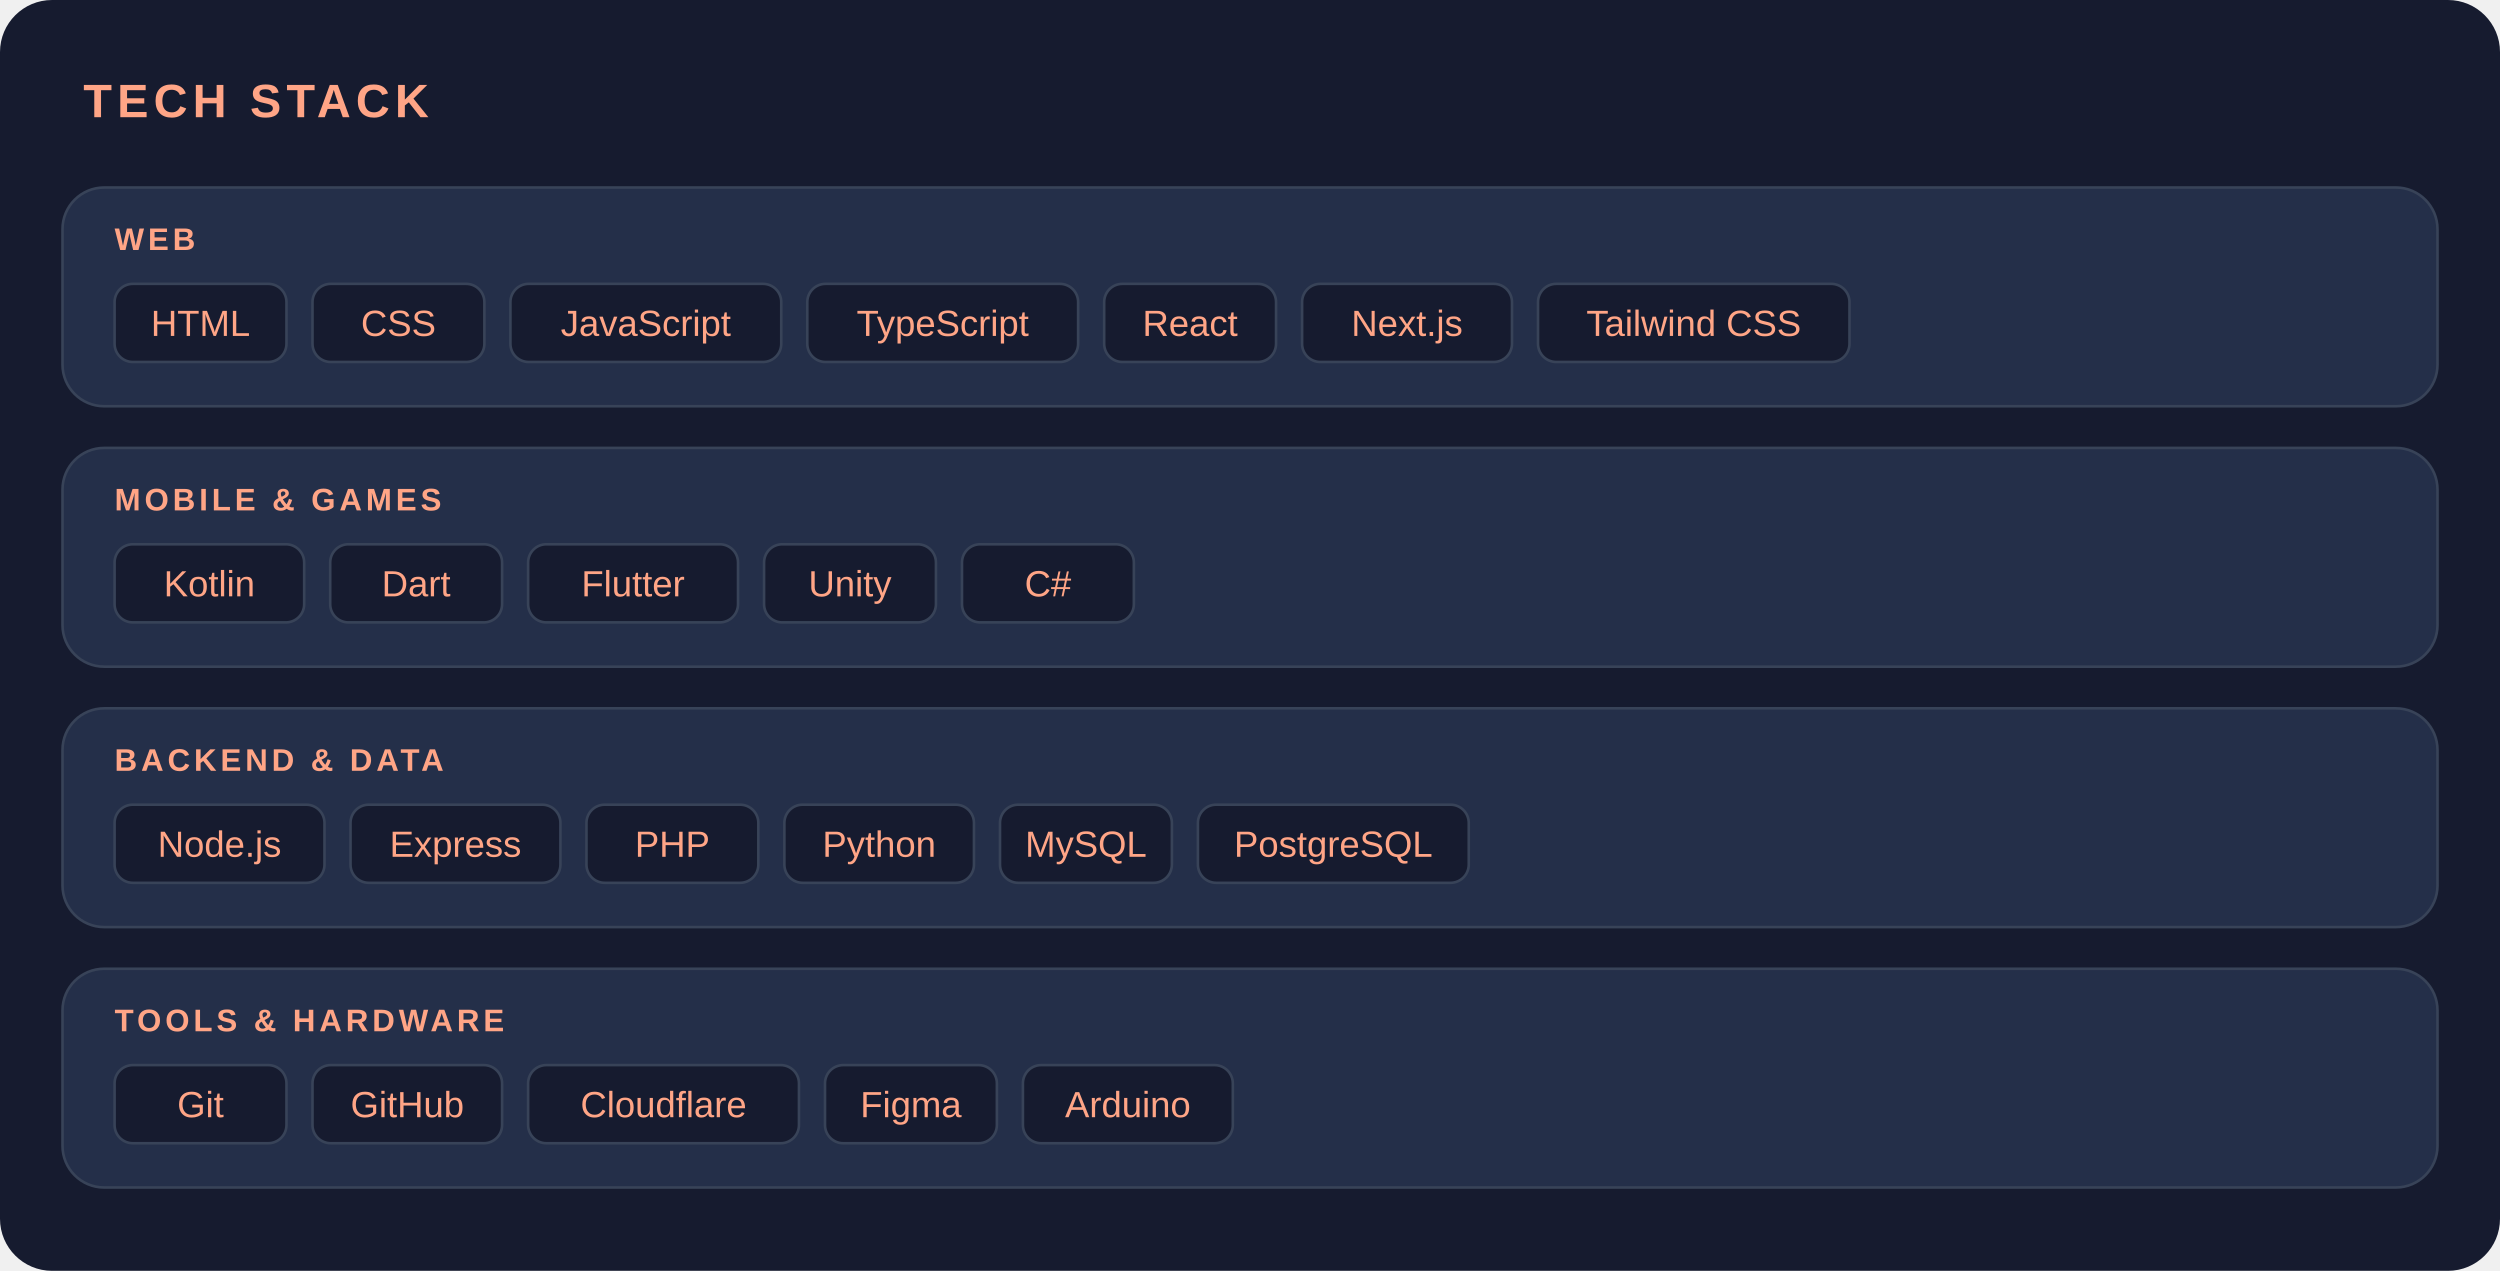
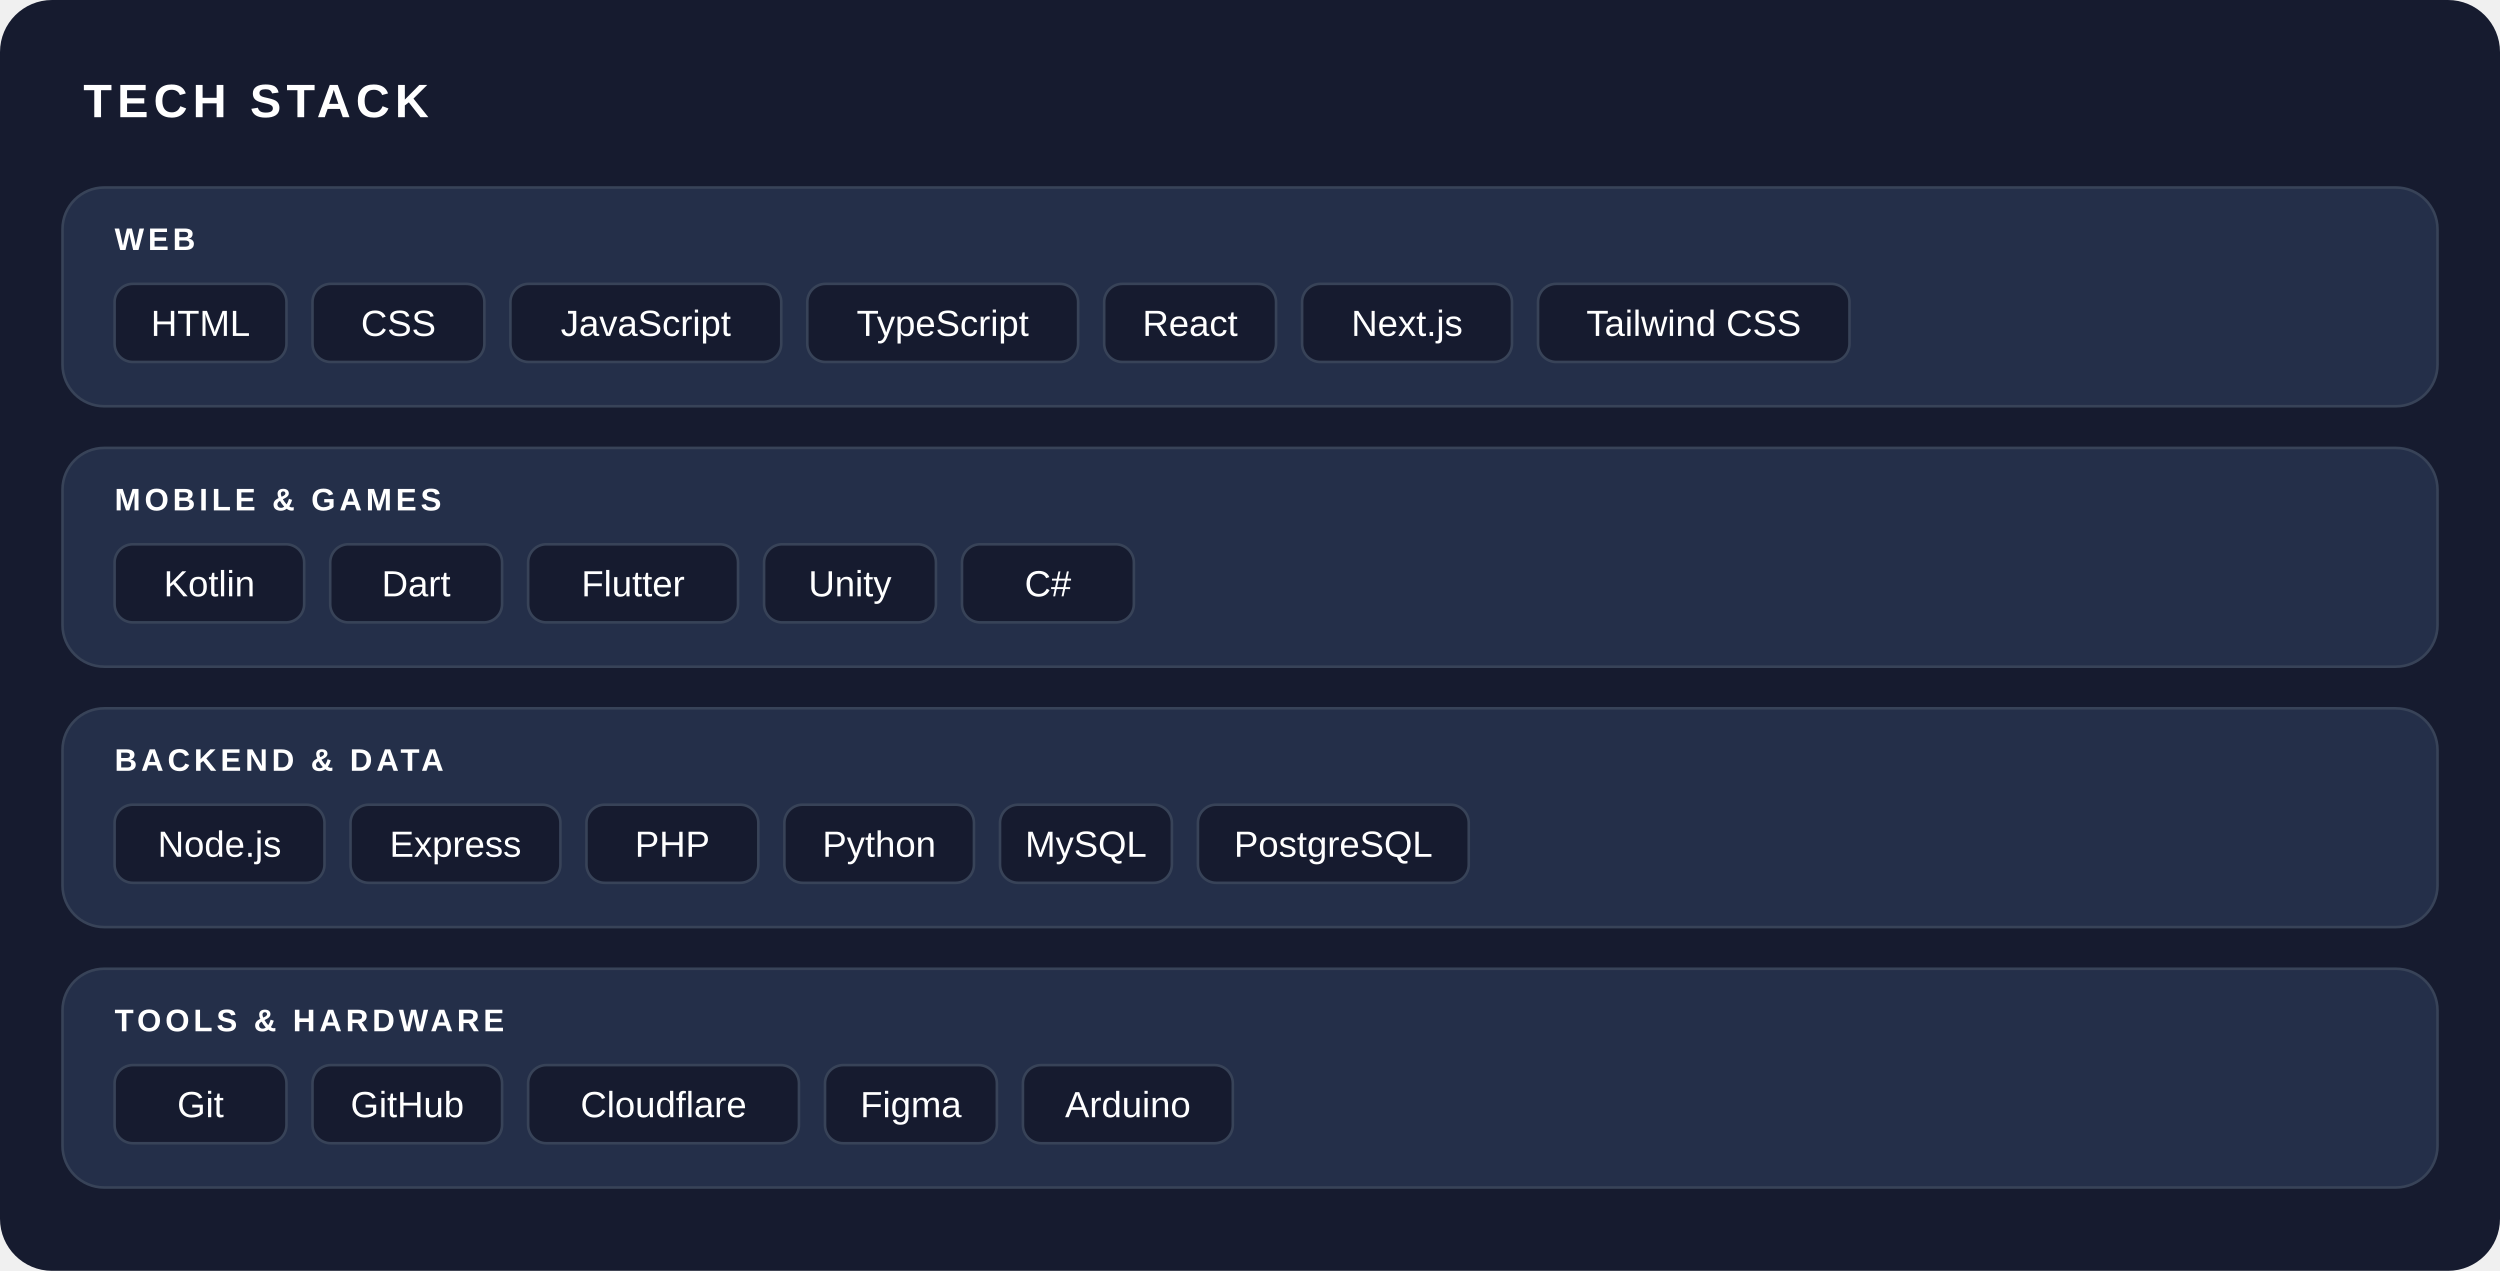
<svg xmlns="http://www.w3.org/2000/svg" width="960" height="488" viewBox="0 0 960 488" role="img" aria-labelledby="title">
  <rect width="960" height="488" rx="20" fill="#161B2F" />
  <g font-family="Arial, Helvetica, sans-serif">
-     <text x="32" y="45" fill="#FFA586" font-size="18" font-weight="700" letter-spacing="2">TECH STACK</text>
+     <text x="32" y="45" fill="#FFFFFF" font-size="18" font-weight="700" letter-spacing="2">TECH STACK</text>
    <rect x="24" y="72" width="912" height="84" rx="16" fill="#242F49" stroke="#384358" />
-     <text x="44" y="96" fill="#FFA586" font-size="12" font-weight="700" letter-spacing="1.5">WEB</text>
+     <text x="44" y="96" fill="#FFFFFF" font-size="12" font-weight="700" letter-spacing="1.5">WEB</text>
    <rect x="44" y="109" width="66" height="30" rx="7" fill="#161B2F" stroke="#384358" />
-     <text x="77" y="129" fill="#FFA586" font-size="14" text-anchor="middle">HTML</text>
+     <text x="77" y="129" fill="#FFFFFF" font-size="14" text-anchor="middle">HTML</text>
    <rect x="120" y="109" width="66" height="30" rx="7" fill="#161B2F" stroke="#384358" />
-     <text x="153" y="129" fill="#FFA586" font-size="14" text-anchor="middle">CSS</text>
+     <text x="153" y="129" fill="#FFFFFF" font-size="14" text-anchor="middle">CSS</text>
    <rect x="196" y="109" width="104" height="30" rx="7" fill="#161B2F" stroke="#384358" />
-     <text x="248" y="129" fill="#FFA586" font-size="14" text-anchor="middle">JavaScript</text>
+     <text x="248" y="129" fill="#FFFFFF" font-size="14" text-anchor="middle">JavaScript</text>
    <rect x="310" y="109" width="104" height="30" rx="7" fill="#161B2F" stroke="#384358" />
-     <text x="362" y="129" fill="#FFA586" font-size="14" text-anchor="middle">TypeScript</text>
+     <text x="362" y="129" fill="#FFFFFF" font-size="14" text-anchor="middle">TypeScript</text>
    <rect x="424" y="109" width="66" height="30" rx="7" fill="#161B2F" stroke="#384358" />
-     <text x="457" y="129" fill="#FFA586" font-size="14" text-anchor="middle">React</text>
+     <text x="457" y="129" fill="#FFFFFF" font-size="14" text-anchor="middle">React</text>
    <rect x="500" y="109" width="80.6" height="30" rx="7" fill="#161B2F" stroke="#384358" />
-     <text x="540.3" y="129" fill="#FFA586" font-size="14" text-anchor="middle">Next.js</text>
+     <text x="540.3" y="129" fill="#FFFFFF" font-size="14" text-anchor="middle">Next.js</text>
    <rect x="590.6" y="109" width="119.6" height="30" rx="7" fill="#161B2F" stroke="#384358" />
-     <text x="650.4" y="129" fill="#FFA586" font-size="14" text-anchor="middle">Tailwind CSS</text>
+     <text x="650.4" y="129" fill="#FFFFFF" font-size="14" text-anchor="middle">Tailwind CSS</text>
    <rect x="24" y="172" width="912" height="84" rx="16" fill="#242F49" stroke="#384358" />
-     <text x="44" y="196" fill="#FFA586" font-size="12" font-weight="700" letter-spacing="1.5">MOBILE &amp; GAMES</text>
+     <text x="44" y="196" fill="#FFFFFF" font-size="12" font-weight="700" letter-spacing="1.5">MOBILE &amp; GAMES</text>
    <rect x="44" y="209" width="72.8" height="30" rx="7" fill="#161B2F" stroke="#384358" />
-     <text x="80.4" y="229" fill="#FFA586" font-size="14" text-anchor="middle">Kotlin</text>
+     <text x="80.4" y="229" fill="#FFFFFF" font-size="14" text-anchor="middle">Kotlin</text>
    <rect x="126.8" y="209" width="66" height="30" rx="7" fill="#161B2F" stroke="#384358" />
-     <text x="159.8" y="229" fill="#FFA586" font-size="14" text-anchor="middle">Dart</text>
+     <text x="159.8" y="229" fill="#FFFFFF" font-size="14" text-anchor="middle">Dart</text>
    <rect x="202.8" y="209" width="80.6" height="30" rx="7" fill="#161B2F" stroke="#384358" />
-     <text x="243.1" y="229" fill="#FFA586" font-size="14" text-anchor="middle">Flutter</text>
+     <text x="243.1" y="229" fill="#FFFFFF" font-size="14" text-anchor="middle">Flutter</text>
    <rect x="293.4" y="209" width="66" height="30" rx="7" fill="#161B2F" stroke="#384358" />
-     <text x="326.4" y="229" fill="#FFA586" font-size="14" text-anchor="middle">Unity</text>
+     <text x="326.4" y="229" fill="#FFFFFF" font-size="14" text-anchor="middle">Unity</text>
    <rect x="369.4" y="209" width="66" height="30" rx="7" fill="#161B2F" stroke="#384358" />
-     <text x="402.4" y="229" fill="#FFA586" font-size="14" text-anchor="middle">C#</text>
+     <text x="402.4" y="229" fill="#FFFFFF" font-size="14" text-anchor="middle">C#</text>
    <rect x="24" y="272" width="912" height="84" rx="16" fill="#242F49" stroke="#384358" />
-     <text x="44" y="296" fill="#FFA586" font-size="12" font-weight="700" letter-spacing="1.5">BACKEND &amp; DATA</text>
+     <text x="44" y="296" fill="#FFFFFF" font-size="12" font-weight="700" letter-spacing="1.5">BACKEND &amp; DATA</text>
    <rect x="44" y="309" width="80.6" height="30" rx="7" fill="#161B2F" stroke="#384358" />
-     <text x="84.3" y="329" fill="#FFA586" font-size="14" text-anchor="middle">Node.js</text>
+     <text x="84.3" y="329" fill="#FFFFFF" font-size="14" text-anchor="middle">Node.js</text>
    <rect x="134.6" y="309" width="80.6" height="30" rx="7" fill="#161B2F" stroke="#384358" />
-     <text x="174.9" y="329" fill="#FFA586" font-size="14" text-anchor="middle">Express</text>
+     <text x="174.9" y="329" fill="#FFFFFF" font-size="14" text-anchor="middle">Express</text>
    <rect x="225.2" y="309" width="66" height="30" rx="7" fill="#161B2F" stroke="#384358" />
-     <text x="258.2" y="329" fill="#FFA586" font-size="14" text-anchor="middle">PHP</text>
+     <text x="258.2" y="329" fill="#FFFFFF" font-size="14" text-anchor="middle">PHP</text>
    <rect x="301.2" y="309" width="72.8" height="30" rx="7" fill="#161B2F" stroke="#384358" />
-     <text x="337.6" y="329" fill="#FFA586" font-size="14" text-anchor="middle">Python</text>
+     <text x="337.6" y="329" fill="#FFFFFF" font-size="14" text-anchor="middle">Python</text>
    <rect x="384" y="309" width="66" height="30" rx="7" fill="#161B2F" stroke="#384358" />
-     <text x="417" y="329" fill="#FFA586" font-size="14" text-anchor="middle">MySQL</text>
+     <text x="417" y="329" fill="#FFFFFF" font-size="14" text-anchor="middle">MySQL</text>
    <rect x="460" y="309" width="104" height="30" rx="7" fill="#161B2F" stroke="#384358" />
-     <text x="512" y="329" fill="#FFA586" font-size="14" text-anchor="middle">PostgreSQL</text>
+     <text x="512" y="329" fill="#FFFFFF" font-size="14" text-anchor="middle">PostgreSQL</text>
    <rect x="24" y="372" width="912" height="84" rx="16" fill="#242F49" stroke="#384358" />
-     <text x="44" y="396" fill="#FFA586" font-size="12" font-weight="700" letter-spacing="1.5">TOOLS &amp; HARDWARE</text>
+     <text x="44" y="396" fill="#FFFFFF" font-size="12" font-weight="700" letter-spacing="1.5">TOOLS &amp; HARDWARE</text>
    <rect x="44" y="409" width="66" height="30" rx="7" fill="#161B2F" stroke="#384358" />
-     <text x="77" y="429" fill="#FFA586" font-size="14" text-anchor="middle">Git</text>
+     <text x="77" y="429" fill="#FFFFFF" font-size="14" text-anchor="middle">Git</text>
    <rect x="120" y="409" width="72.8" height="30" rx="7" fill="#161B2F" stroke="#384358" />
-     <text x="156.4" y="429" fill="#FFA586" font-size="14" text-anchor="middle">GitHub</text>
+     <text x="156.4" y="429" fill="#FFFFFF" font-size="14" text-anchor="middle">GitHub</text>
    <rect x="202.8" y="409" width="104" height="30" rx="7" fill="#161B2F" stroke="#384358" />
-     <text x="254.8" y="429" fill="#FFA586" font-size="14" text-anchor="middle">Cloudflare</text>
+     <text x="254.8" y="429" fill="#FFFFFF" font-size="14" text-anchor="middle">Cloudflare</text>
    <rect x="316.8" y="409" width="66" height="30" rx="7" fill="#161B2F" stroke="#384358" />
-     <text x="349.8" y="429" fill="#FFA586" font-size="14" text-anchor="middle">Figma</text>
+     <text x="349.8" y="429" fill="#FFFFFF" font-size="14" text-anchor="middle">Figma</text>
    <rect x="392.8" y="409" width="80.6" height="30" rx="7" fill="#161B2F" stroke="#384358" />
-     <text x="433.1" y="429" fill="#FFA586" font-size="14" text-anchor="middle">Arduino</text>
+     <text x="433.1" y="429" fill="#FFFFFF" font-size="14" text-anchor="middle">Arduino</text>
  </g>
</svg>
